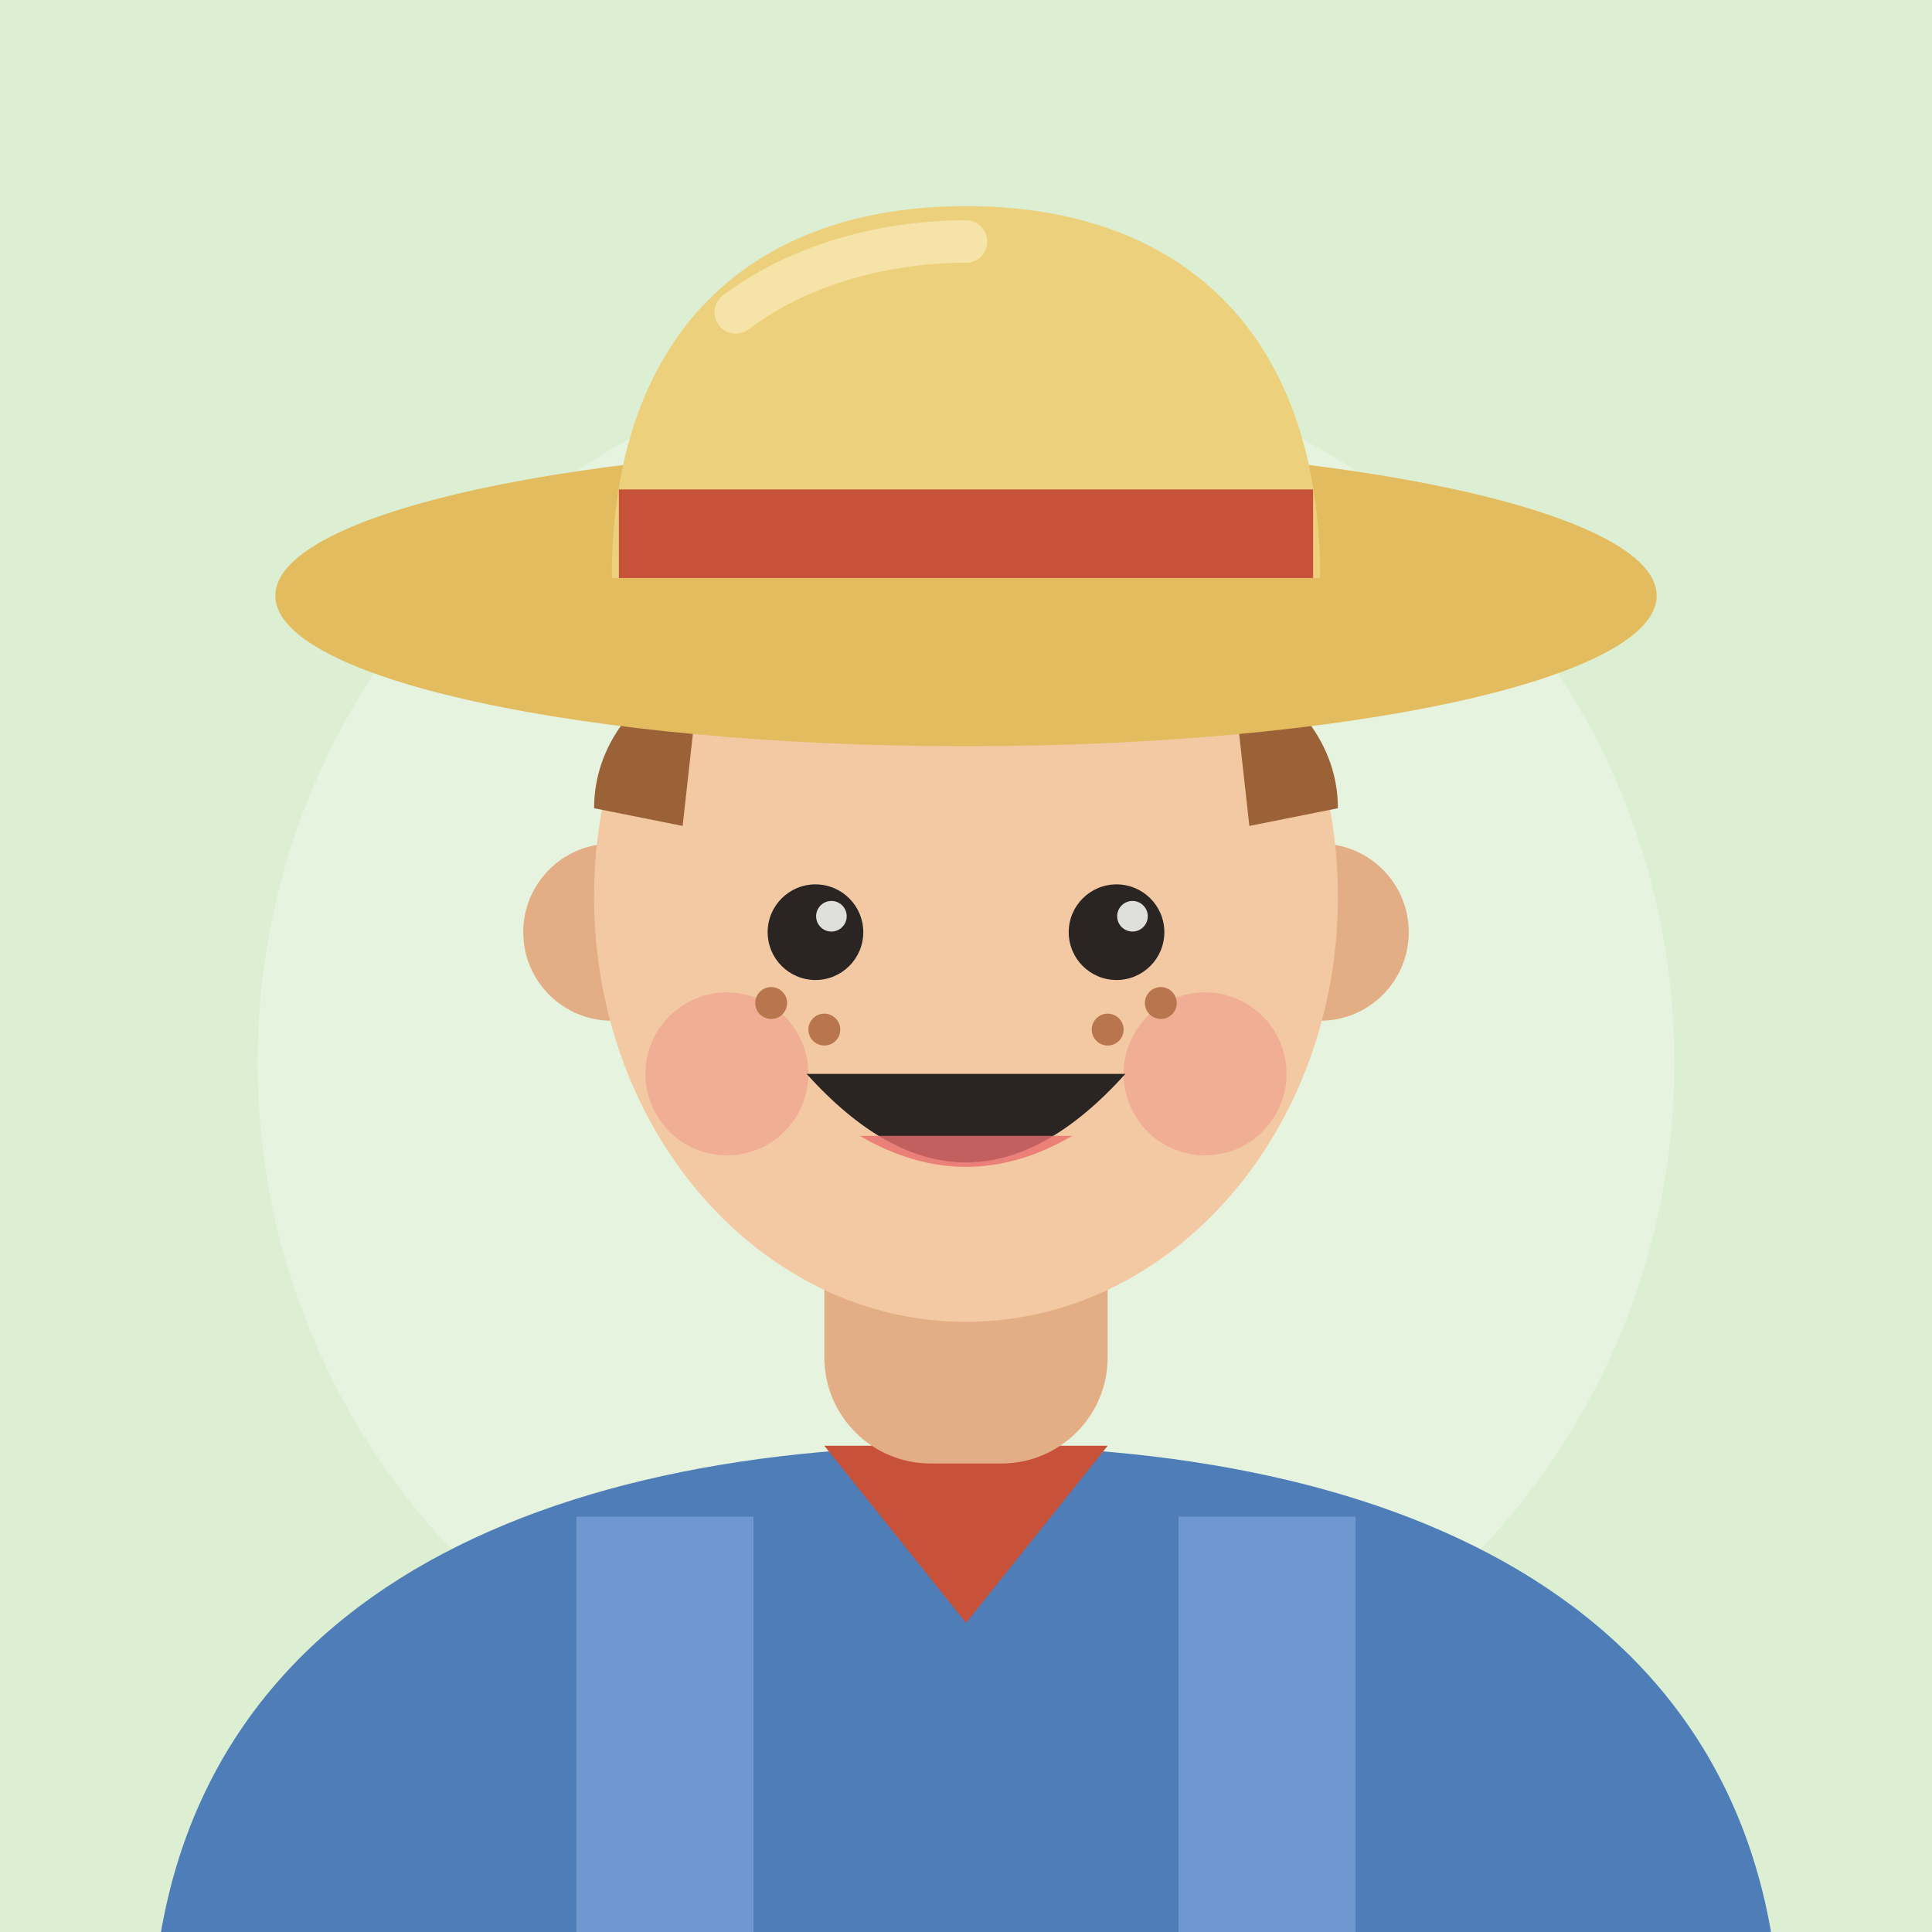
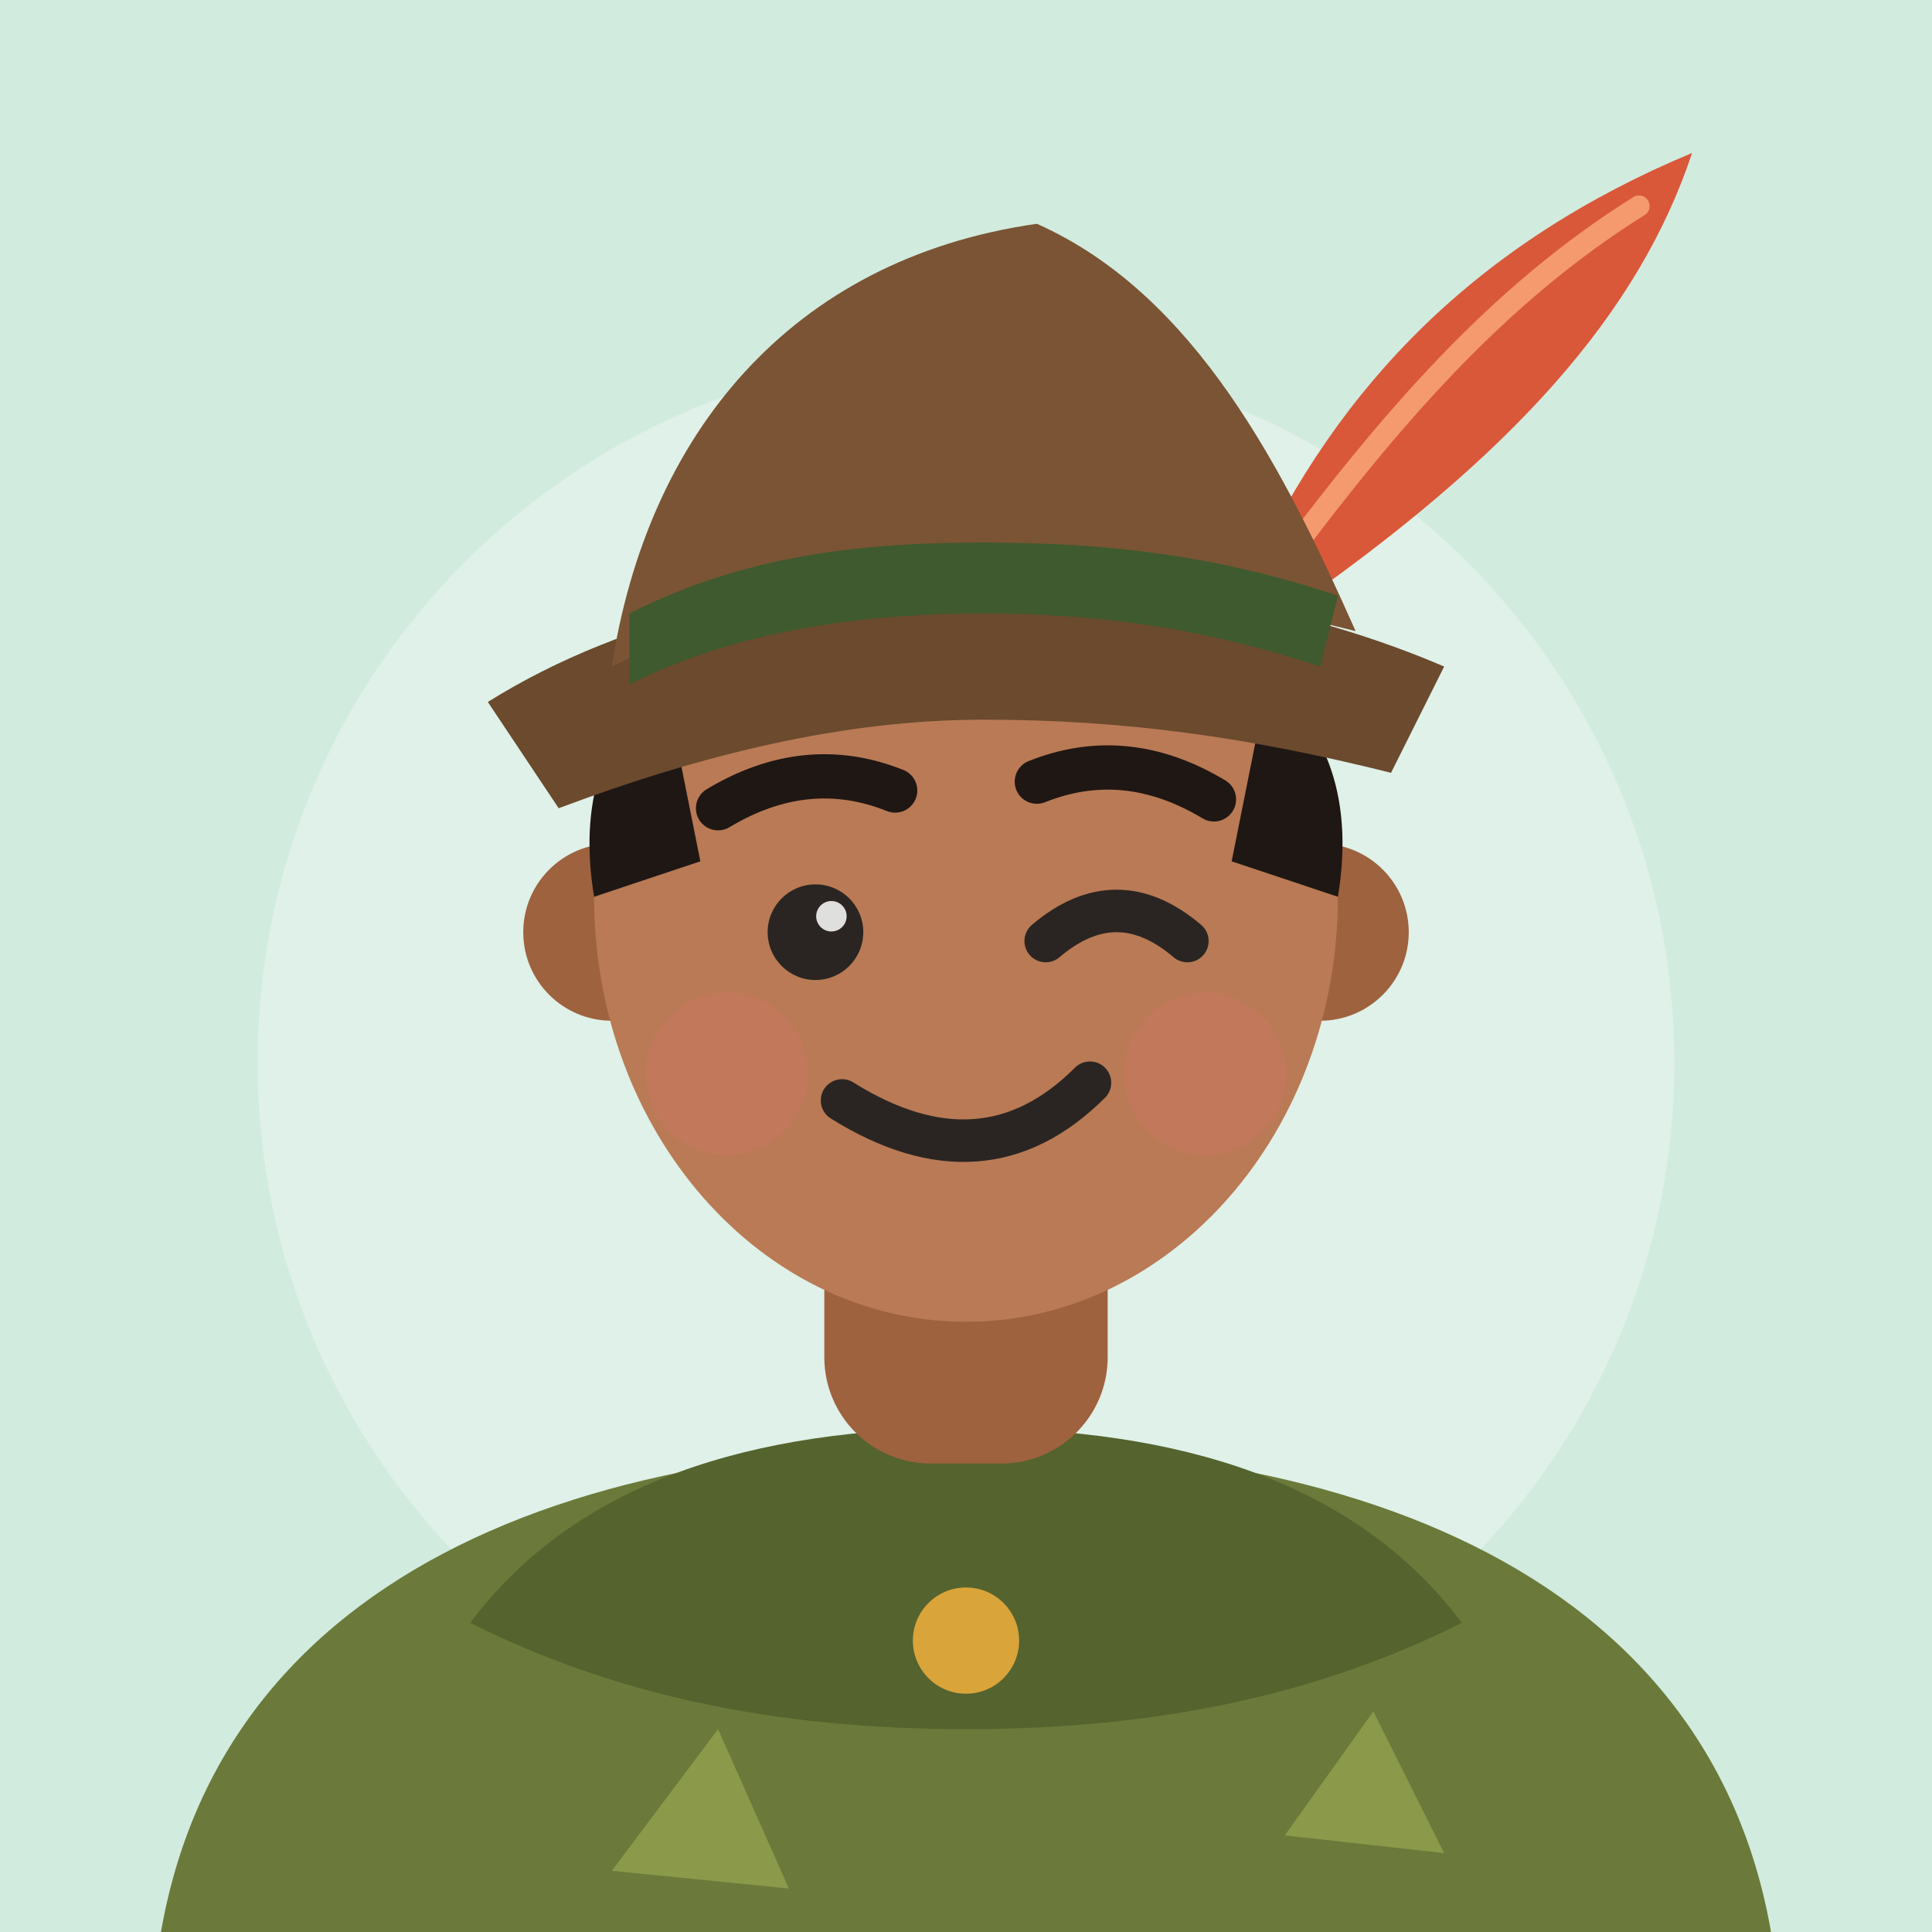
<svg xmlns="http://www.w3.org/2000/svg" viewBox="0 0 120 120">
-   <rect width="120" height="120" fill="#DCEFD3" />
+   <rect width="120" height="120" fill="#D2EBDF" />
  <circle cx="60" cy="66" r="44" fill="#fff" opacity=".28" />
  <g transform="translate(60 70) scale(1.1) translate(-60 -70)">
-     <path d="M14 122C14 98 34 88 60 88S106 98 106 122Z" fill="#4F7DB8" />
-     <path d="M38 92h10v30H38zM72 92h10v30H72z" fill="#6E98CF" />
-     <path d="M52 88l8 10 8-10z" fill="#C8513A" />
-     <rect x="52" y="69" width="16" height="20" rx="6" fill="#E3AE86" />
-     <circle cx="40" cy="59" r="5" fill="#E3AE86" />
-     <circle cx="80" cy="59" r="5" fill="#E3AE86" />
-     <ellipse cx="60" cy="57" rx="21" ry="24" fill="#F3C9A4" />
-     <path d="M39 52c0-4 3-7 6-8l-1 9zM81 52c0-4-3-7-6-8l1 9z" fill="#9A6236" />
-     <ellipse cx="60" cy="40" rx="39" ry="8.5" fill="#E2BC5E" />
-     <path d="M40 39c0-14 8-21 20-21s20 7 20 21z" fill="#EDD07C" />
-     <path d="M40.4 34h39.2v5H40.4z" fill="#C8513A" />
-     <path d="M47 24c4-3 9-4 13-4" stroke="#F6E3A8" stroke-width="2.4" fill="none" stroke-linecap="round" />
+     <path d="M14 122C14 98 34 88 60 88S106 98 106 122Z" fill="#6B7A3A" />
+     <path d="M32 98c6-8 16-11 28-11s22 3 28 11c-8 4-17 6-28 6s-20-2-28-6z" fill="#55632E" />
+     <circle cx="60" cy="99" r="3" fill="#D9A43A" />
+     <path d="M40 112l6-8 4 9zM78 110l5-7 4 8z" fill="#8A9A4A" />
+     <rect x="52" y="69" width="16" height="20" rx="6" fill="#9E623F" />
+     <circle cx="40" cy="59" r="5" fill="#9E623F" />
+     <circle cx="80" cy="59" r="5" fill="#9E623F" />
+     <ellipse cx="60" cy="57" rx="21" ry="24" fill="#B97A55" />
+     <path d="M39 57c-1-6 1-10 4-12l2 10zM81 57c1-6-1-10-4-12l-2 10z" fill="#1F1714" />
+     <path d="M76 39c5-11 13-19 25-24-3 9-10 17-23 26z" fill="#D9583A" />
+     <path d="M78 38c6-8 12-15 20-20" stroke="#F49A6E" stroke-width="1.2" fill="none" stroke-linecap="round" />
+     <path d="M33 46c8-5 18-7 28-7s19 2 26 5l-3 6c-8-2-15-3-23-3s-16 2-24 5z" fill="#6B4A2E" />
+     <path d="M40 44c2-13 10-23 24-25 9 4 14 14 18 23-8-2-14-3-22-3s-14 2-20 5z" fill="#7A5434" />
+     <path d="M41 41c6-3 12-4 20-4s14 1 20 3l-1 4c-6-2-12-3-19-3s-14 1-20 4z" fill="#3E5A2E" />
+     <path d="M46 52q5-3 10-1M64 50.5q5-2 10 1" stroke="#1F1714" stroke-width="2.5" fill="none" stroke-linecap="round" />
    <circle cx="51.5" cy="59" r="2.7" fill="#2A2522" />
-     <circle cx="52.4" cy="58.1" r="0.864" fill="#fff" opacity=".85" />
-     <circle cx="68.5" cy="59" r="2.7" fill="#2A2522" />
-     <circle cx="69.4" cy="58.1" r="0.864" fill="#fff" opacity=".85" />
-     <circle cx="46.5" cy="67" r="4.6" fill="#E86E6E" opacity="0.3" />
-     <circle cx="73.5" cy="67" r="4.6" fill="#E86E6E" opacity="0.3" />
-     <path d="M51 67Q60 77 69 67Z" fill="#2A2522" />
-     <path d="M54 70.5Q60 74 66 70.5" fill="#E86E6E" opacity=".8" />
-     <circle cx="49" cy="63" r=".9" fill="#B9764E" />
-     <circle cx="52" cy="64.5" r=".9" fill="#B9764E" />
-     <circle cx="71" cy="63" r=".9" fill="#B9764E" />
-     <circle cx="68" cy="64.5" r=".9" fill="#B9764E" />
+     <circle cx="52.4" cy="58.1" r="0.86" fill="#fff" opacity=".85" />
+     <path d="M64.5 59.5q4-3.4 8 0" stroke="#2A2522" stroke-width="2.4" fill="none" stroke-linecap="round" />
+     <circle cx="46.5" cy="67" r="4.6" fill="#E86E6E" opacity="0.2" />
+     <circle cx="73.5" cy="67" r="4.6" fill="#E86E6E" opacity="0.2" />
+     <path d="M53 68.5q8 5 14-1" stroke="#2A2522" stroke-width="2.4" fill="none" stroke-linecap="round" />
  </g>
</svg>
